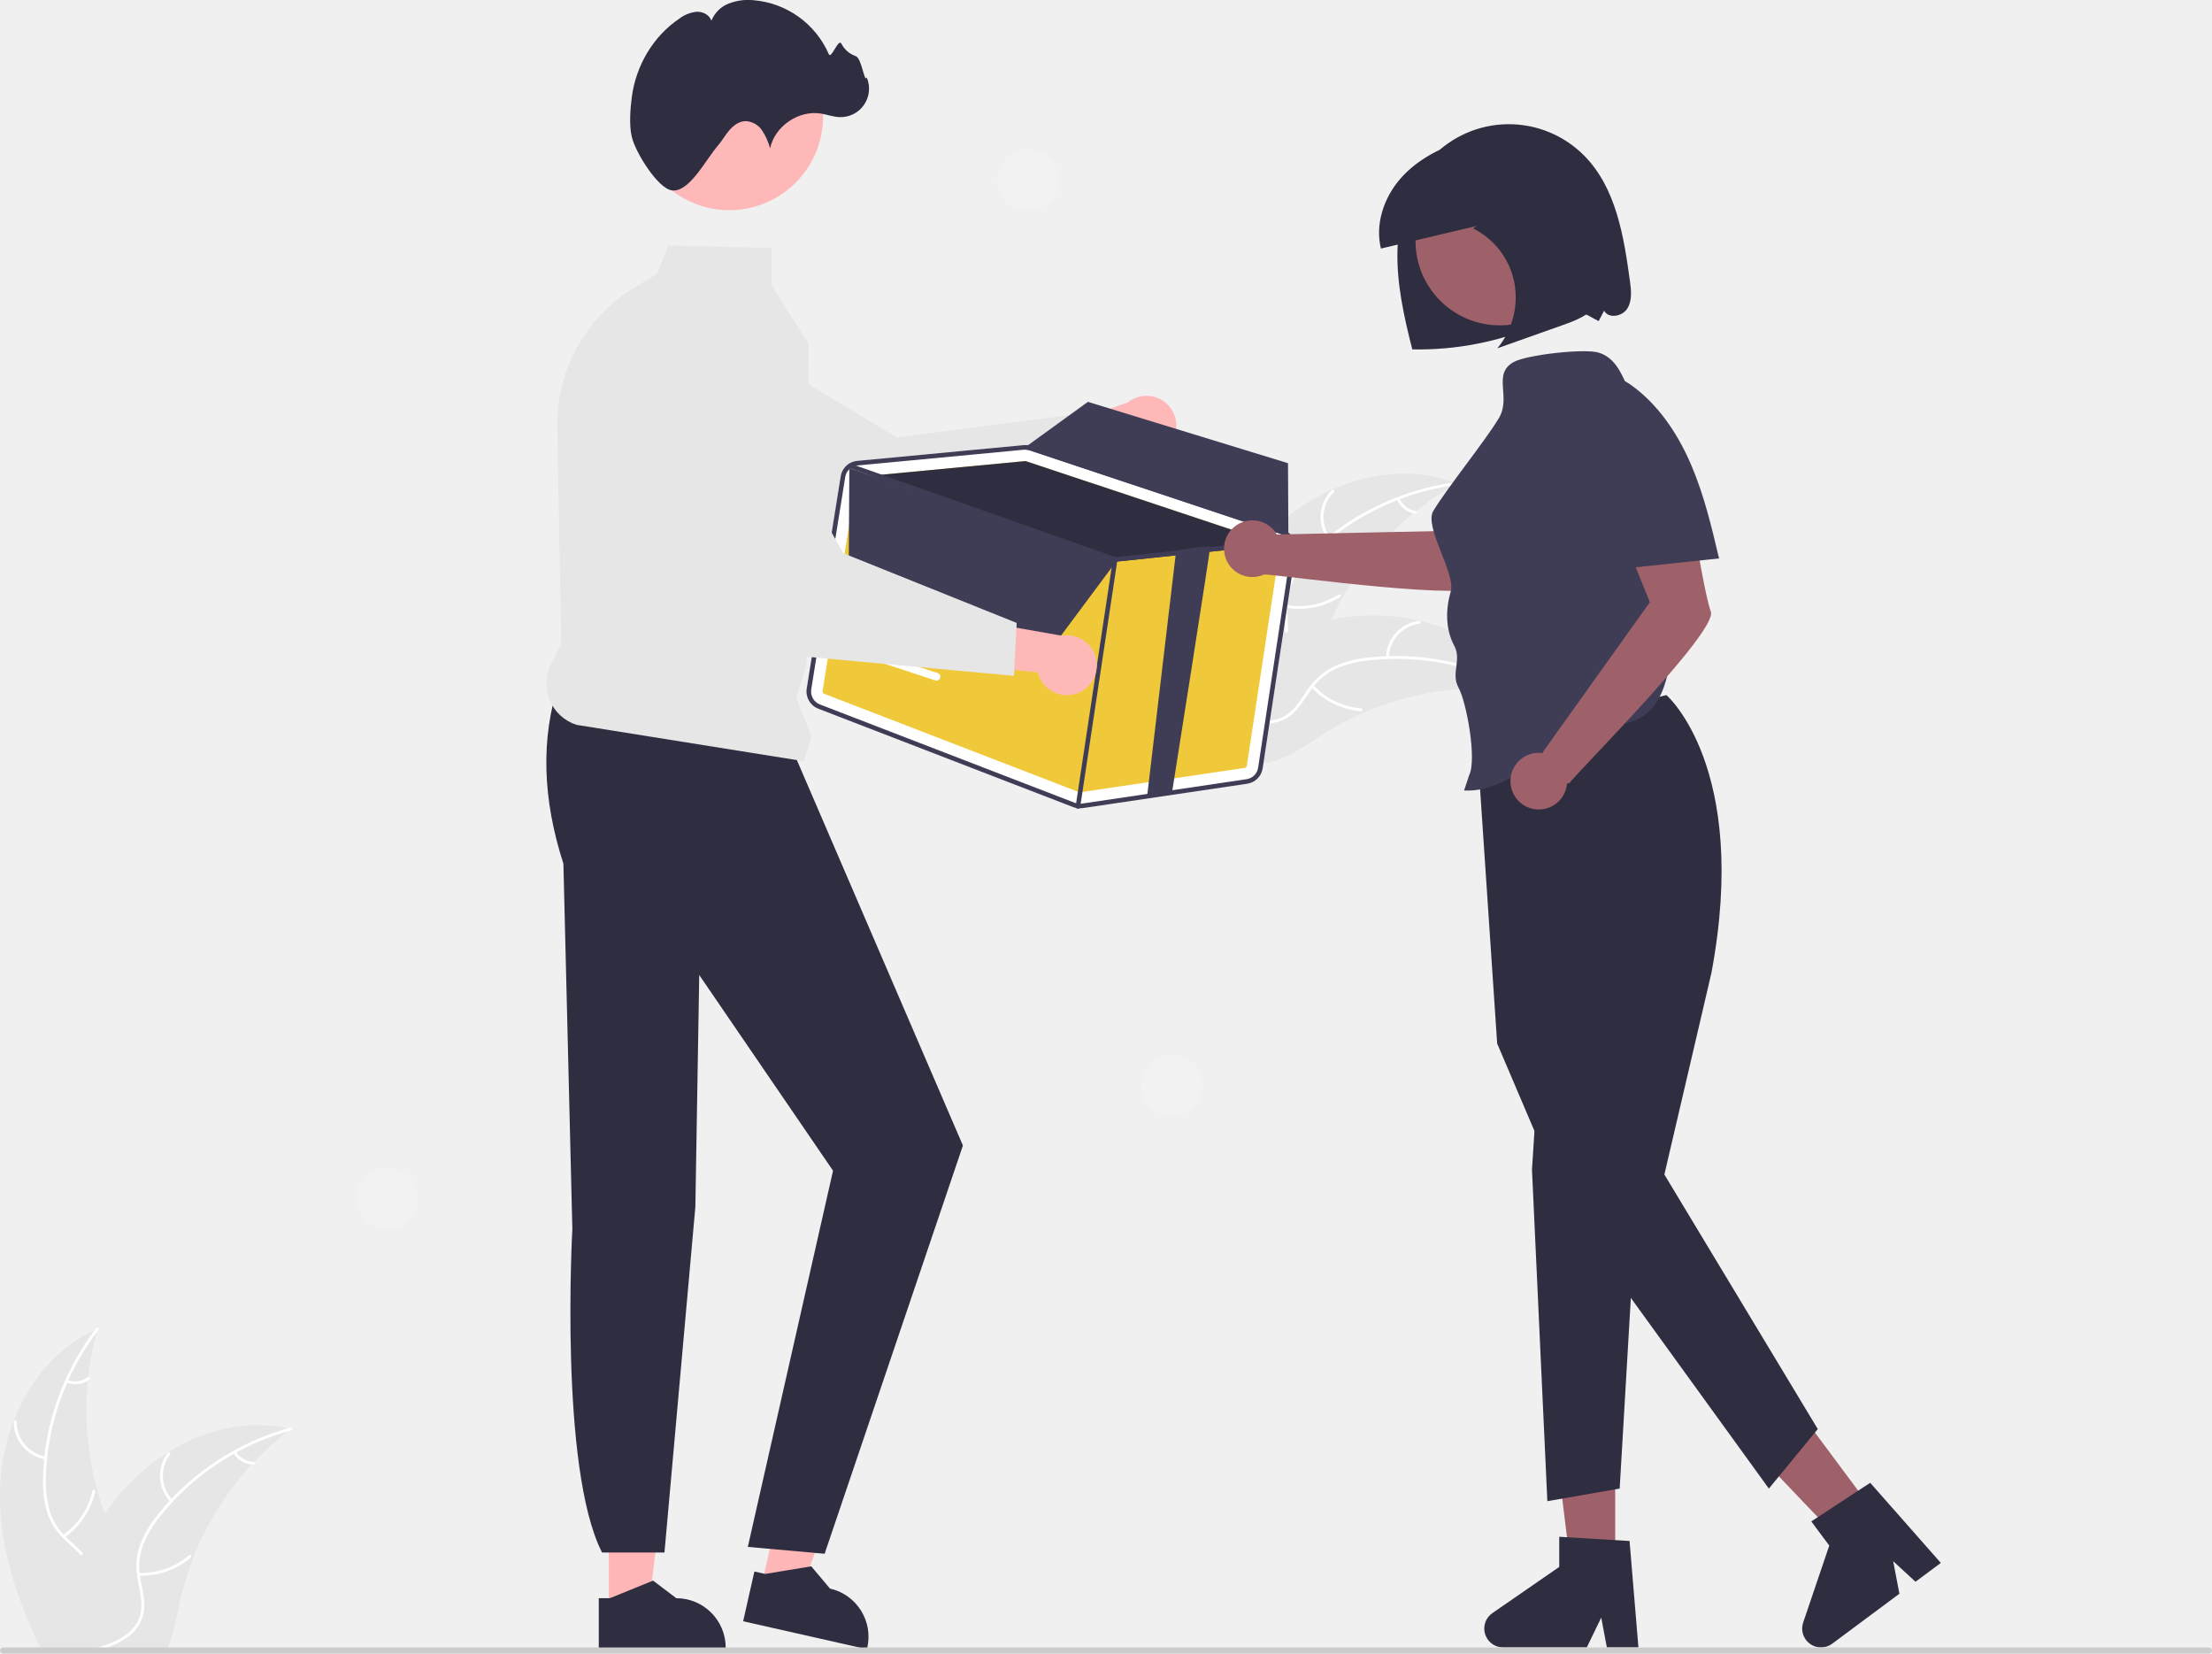
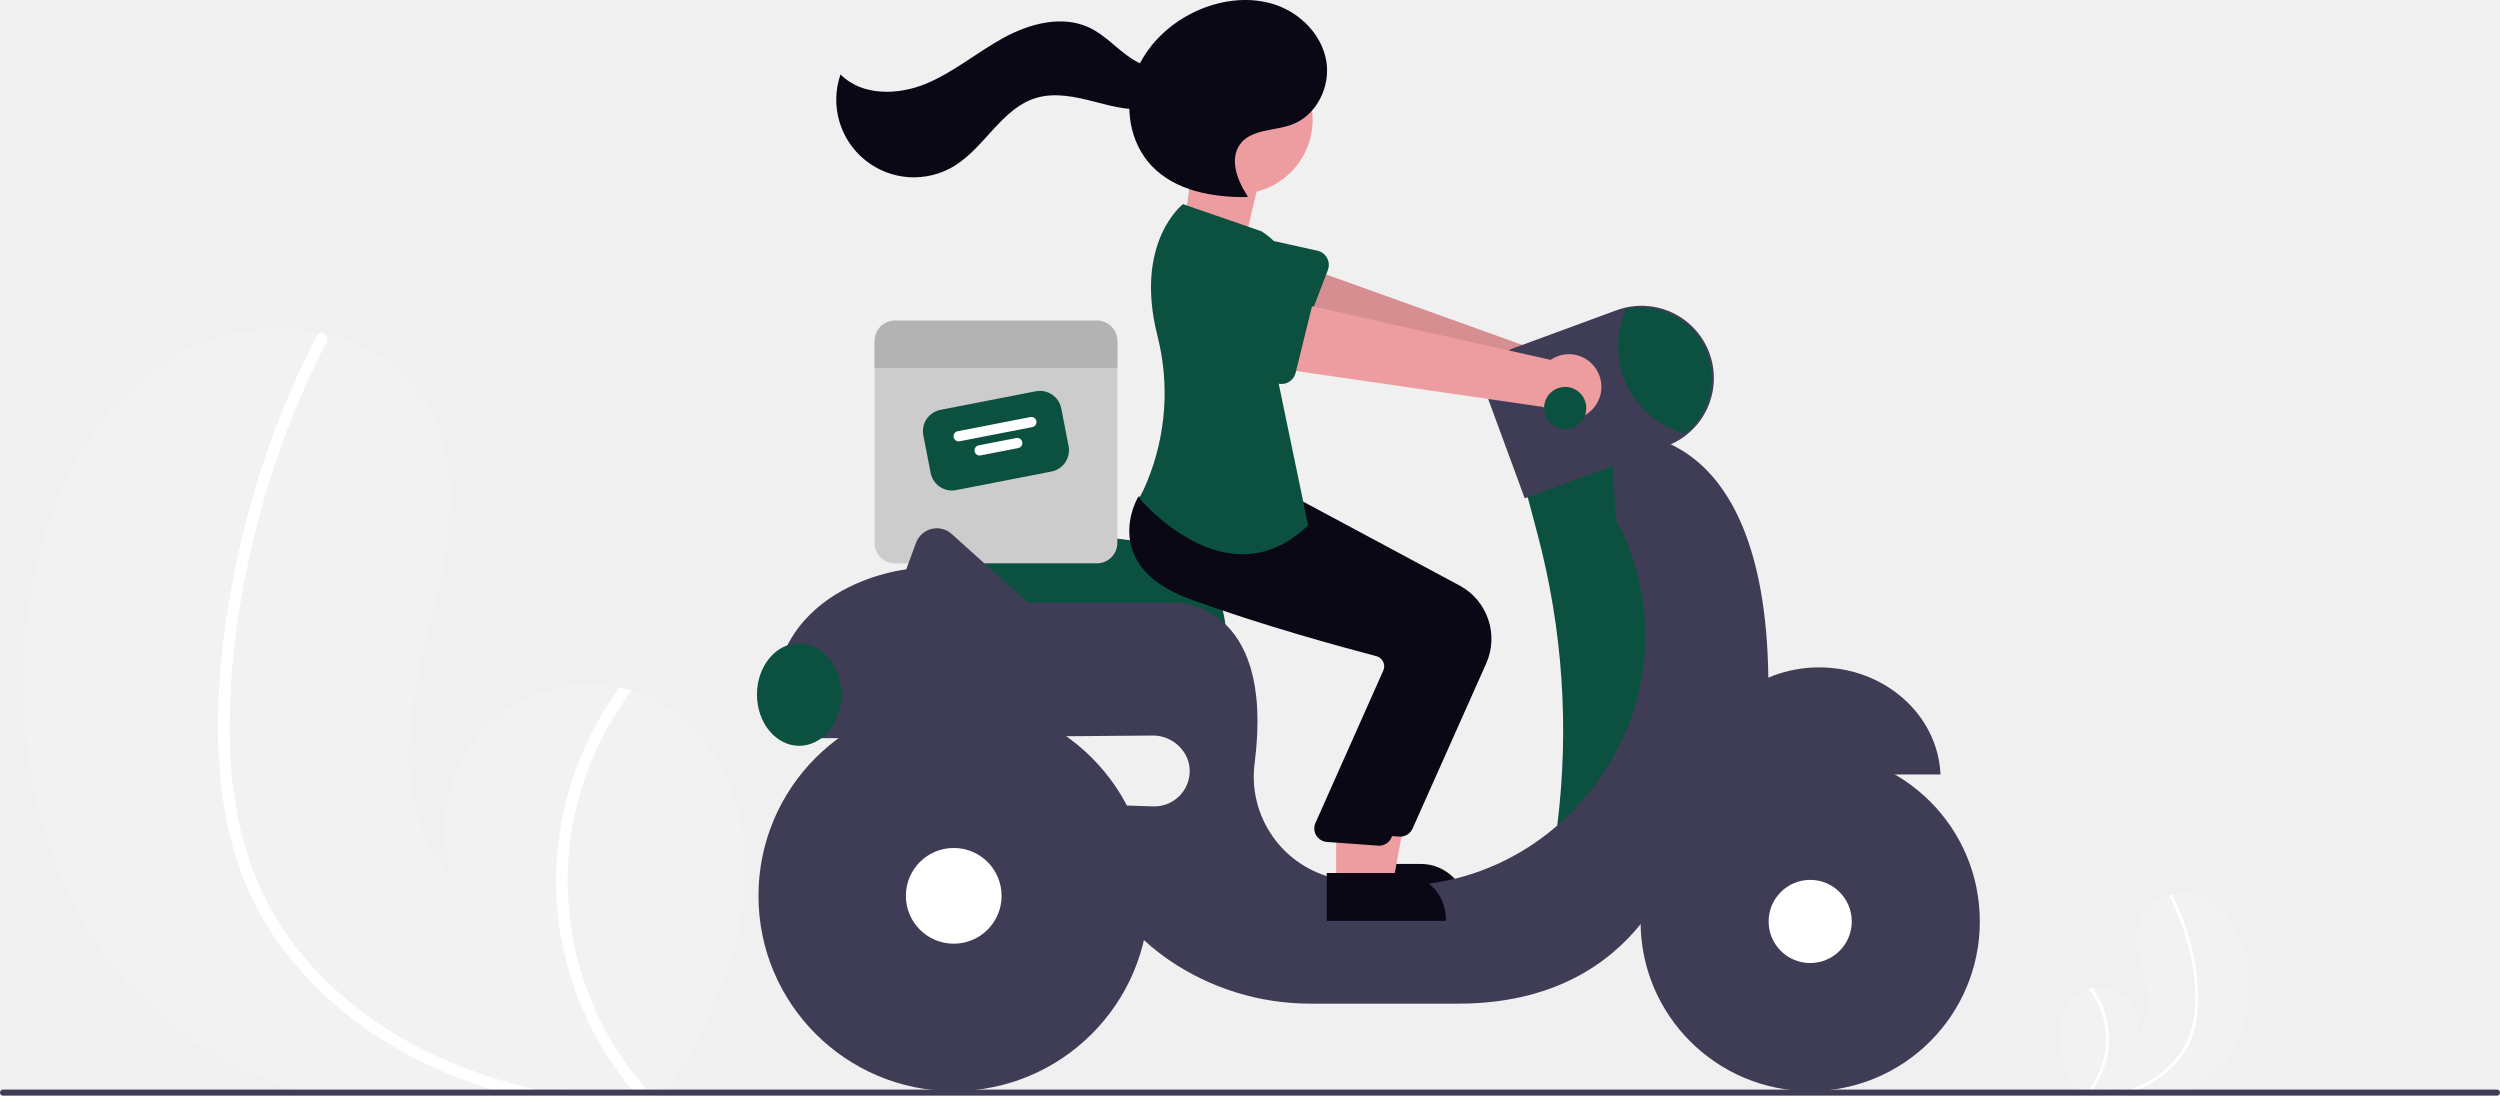
- <svg xmlns="http://www.w3.org/2000/svg" width="862.703" height="644.786" viewBox="0 0 862.703 644.786" role="img" artist="Katerina Limpitsouni" source="https://undraw.co/">
-   <polygon points="629.943 612.644 612.777 612.644 604.608 546.435 629.943 546.435 629.943 612.644" fill="#9e616a" />
-   <path d="M807.651,769.992H795.341l-2.197-11.622-5.628,11.622H754.867A7.339,7.339,0,0,1,750.697,756.614l26.072-18.007v-11.749l27.424,1.637Z" transform="translate(-168.6484 -127.607)" fill="#2f2e41" />
-   <polygon points="731.923 590.981 718.148 601.224 672.085 552.969 692.415 537.851 731.923 590.981" fill="#9e616a" />
-   <path d="M925.588,737.048,915.71,744.393l-8.698-8.015,2.419,12.684-26.199,19.482a7.339,7.339,0,0,1-11.33-8.247l10.177-30.007-7.011-9.428,22.983-15.051Z" transform="translate(-168.6484 -127.607)" fill="#2f2e41" />
-   <path d="M818.576,398.647s32.569,28.138,17.542,108.352l-18.345,78.597,59.829,99.256-19.077,23.208-77.78-107.433-28.185-66.114L744.652,416.843Z" transform="translate(-168.6484 -127.607)" fill="#2f2e41" />
-   <polygon points="599.447 425.746 597.488 456.084 603.483 585.365 631.692 580.452 637.083 488.406 599.447 425.746" fill="#2f2e41" />
-   <polygon points="237.445 628.211 252.796 628.21 260.098 569.001 237.443 569.002 237.445 628.211" fill="#ffb6b6" />
-   <path d="M402.178,750.806l4.321-0,16.869-6.86,9.041,6.859H432.41A19.266,19.266,0,0,1,451.675,770.07v.626l-49.497.002Z" transform="translate(-168.6484 -127.607)" fill="#2f2e41" />
-   <polygon points="296.932 618.538 311.905 621.918 332.071 565.772 309.972 560.782 296.932 618.538" fill="#ffb6b6" />
-   <path d="M462.865,740.393l4.215.952,17.966-2.976,7.308,8.682.001 0a19.266,19.266,0,0,1,14.549,23.036l-.138.611L458.484,759.797Z" transform="translate(-168.6484 -127.607)" fill="#2f2e41" />
-   <path d="M386.652,393.843c-7.197,21.706-6.436,45.268,1.73,70.556l3.491,142.378S386.671,700.146,403.454,733.002h24.34l12.051-134.751,1.513-90.446,52.182,76.306L460.305,730.799l29.957,2.678,53.934-159.191L477.652,419.843Z" transform="translate(-168.6484 -127.607)" fill="#2f2e41" />
-   <path d="M667.346,332.015c18.617-16.777,46.309-25.212,69.537-15.805a115.466,115.466,0,0,0-51.888,59.935c-3.698,9.838-6.786,21.166-15.882,26.433-5.659,3.278-12.7,3.438-19.046,1.856-6.346-1.582-12.162-4.754-17.899-7.894l-1.632-.037C637.864,372.537,648.729,348.791,667.346,332.015Z" transform="translate(-168.6484 -127.607)" fill="#e6e6e6" />
-   <path d="M736.753,316.719A98.692,98.692,0,0,0,681.847,342.65a42.5,42.5,0,0,0-8.345,10.377,24.376,24.376,0,0,0-2.818,12.516c.101,4.058.673,8.198-.214,12.21a14.925,14.925,0,0,1-7.425,9.689c-4.546,2.613-9.759,3.437-14.886,4.065-5.692.698-11.615,1.332-16.542,4.525-.597.387-1.162-.562-.566-.948,8.572-5.555,19.42-3.534,28.637-7.241,4.301-1.73,8.107-4.766,9.454-9.357,1.178-4.015.591-8.284.454-12.392a26.011,26.011,0,0,1,2.299-12.34,39.29,39.29,0,0,1,7.916-10.659,95.749,95.749,0,0,1,24.333-17.42A100.443,100.443,0,0,1,736.743,315.615c.703-.091.709,1.015.01,1.105Z" transform="translate(-168.6484 -127.607)" fill="#fff" />
-   <path d="M686.447,337.791a14.807,14.807,0,0,1,1.632-19.104c.506-.499,1.305.265.798.764a13.711,13.711,0,0,0-1.482,17.774c.415.577-.536,1.14-.948.566Z" transform="translate(-168.6484 -127.607)" fill="#fff" />
-   <path d="M670.362,363.491a28.539,28.539,0,0,0,20.394-4.083c.598-.385,1.164.564.566.948a29.685,29.685,0,0,1-21.23,4.206c-.701-.126-.427-1.197.27-1.071Z" transform="translate(-168.6484 -127.607)" fill="#fff" />
-   <path d="M714.447,321.948a8.381,8.381,0,0,0,6.269,4.894c.702.117.427,1.188-.27,1.071a9.392,9.392,0,0,1-6.947-5.399.571.571,0,0,1,.191-.757.555.555,0,0,1,.757.191Z" transform="translate(-168.6484 -127.607)" fill="#fff" />
-   <path d="M762.461,397.115c-.44-.061-.881-.122-1.328-.176a110.379,110.379,0,0,0-17.882-.908c-.462.007-.931.021-1.392.041a116.365,116.365,0,0,0-41.75,9.61,113.005,113.005,0,0,0-15.163,8.056c-6.688,4.234-13.602,9.358-21.078,11.085a19.386,19.386,0,0,1-2.362.421l-30.889-26.745c-.04-.096-.086-.185-.126-.282l-1.282-1.011c.239-.176.49-.353.729-.528.138-.102.283-.199.421-.301.094-.066.189-.133.27-.198.031-.022.063-.044.088-.059.081-.065.164-.117.239-.176q2.103-1.49,4.235-2.955c.006-.007.006-.007.019-.008a166.157,166.157,0,0,1,34.601-18.599c.367-.139.739-.285,1.12-.411a107.831,107.831,0,0,1,16.939-4.767,95.329,95.329,0,0,1,9.553-1.334,79.272,79.272,0,0,1,24.723,1.752c16.143,3.743,30.91,12.608,39.656,26.433C762.027,396.406,762.244,396.754,762.461,397.115Z" transform="translate(-168.6484 -127.607)" fill="#e6e6e6" />
-   <path d="M762.052,397.446a98.692,98.692,0,0,0-59.452-12.353A42.5,42.5,0,0,0,689.69,388.354a24.376,24.376,0,0,0-9.785,8.297c-2.363,3.301-4.398,6.951-7.522,9.62a14.925,14.925,0,0,1-11.761,3.266c-5.203-.651-9.862-3.132-14.333-5.717-4.965-2.87-10.076-5.93-15.932-6.347-.71-.051-.59-1.149.119-1.098,10.189.726,17.633,8.871,27.225,11.46,4.476,1.208,9.343,1.075,13.182-1.779,3.358-2.496,5.459-6.258,7.823-9.621a26.011,26.011,0,0,1,9.265-8.469,39.29,39.29,0,0,1,12.738-3.745,95.749,95.749,0,0,1,29.917.742,100.443,100.443,0,0,1,32.085,11.596c.616.351-.045,1.237-.657.888Z" transform="translate(-168.6484 -127.607)" fill="#fff" />
-   <path d="M709.199,383.983a14.807,14.807,0,0,1,12.805-14.271c.705-.093.883.997.177,1.091a13.711,13.711,0,0,0-11.884,13.299c-.016.711-1.114.588-1.098-.119Z" transform="translate(-168.6484 -127.607)" fill="#fff" />
-   <path d="M680.883,394.819a28.539,28.539,0,0,0,18.742,9.018c.709.053.59,1.151-.119,1.098a29.685,29.685,0,0,1-19.483-9.424c-.484-.523.38-1.212.861-.692Z" transform="translate(-168.6484 -127.607)" fill="#fff" />
-   <path d="M741.094,388.191a8.381,8.381,0,0,0,2.058,7.682c.49.516-.374,1.205-.861.692a9.392,9.392,0,0,1-2.296-8.493.571.571,0,0,1,.609-.49.555.555,0,0,1,.49.609Z" transform="translate(-168.6484 -127.607)" fill="#fff" />
-   <path d="M219.922,754.743c-1.45,5.44-5.26,9.97-9.86,13.27-.75.54-1.52,1.04-2.3,1.51-.24.14-.48.29-.73.42q-.405.24-.81.45h-21.63c-.39-.79-.77-1.59-1.15-2.38-9.27-19.48-15.78-40.5-14.67-61.91a79.254,79.254,0,0,1,5.17-24.25c5.94-15.47,16.78-28.86,31.69-35.6.37-.17.76-.34,1.14-.5-.12.43-.24.85-.36,1.28a110.785,110.785,0,0,0-3.38,17.59c-.06.46-.11.92-.15,1.39a116.054,116.054,0,0,0,3.72,42.69c.01.03.02.07.03.1q1.275,4.605,2.96,9.07c.88,2.35,1.83,4.67,2.87,6.95C216.802,734.393,222.622,744.593,219.922,754.743Z" transform="translate(-168.6484 -127.607)" fill="#e6e6e6" />
-   <path d="M207.042,646.203c-.21.28-.42.55-.63.83a98.129,98.129,0,0,0-11.12,18.76c-.16.33-.31.66-.44,1a97.814,97.814,0,0,0-7.82,29.24,1.49,1.49,0,0,0-.02.21c-.25,2.36-.4,4.74-.46,7.12a42.48,42.48,0,0,0,1.43,13.24,23.769,23.769,0,0,0,5.46,9.42c.25.27.5.54.77.8.2.21.42.42.63.62,2.02,1.93,4.23,3.72,6.13,5.79a21.432,21.432,0,0,1,2.35,3,14.904,14.904,0,0,1,1.6,12.1c-1.36,5.06-4.47,9.33-7.65,13.4-1.59,2.04-3.23,4.1-4.65,6.28-.52.78-1,1.57-1.44,2.38h-1.26c.42-.81.88-1.6,1.38-2.38,3.65-5.75,8.84-10.69,11.53-17.02,1.82-4.27,2.37-9.11.07-13.3a17.682,17.682,0,0,0-2.43-3.38c-1.83-2.07-4.02-3.84-6.01-5.71-.5-.47-.99-.95-1.46-1.45a24.964,24.964,0,0,1-5.64-8.9,39.23,39.23,0,0,1-1.94-13.13c0-2.84.15-5.7.43-8.54.03-.36.07-.73.11-1.1a100.767,100.767,0,0,1,19.67-49.23c.2-.28.41-.55.62-.82C206.682,644.873,207.472,645.653,207.042,646.203Z" transform="translate(-168.6484 -127.607)" fill="#fff" />
-   <path d="M186.365,696.678a14.807,14.807,0,0,1-12.354-14.663.553.553,0,0,1,1.105-.024,13.711,13.711,0,0,0,11.52,13.616c.701.114.427,1.185-.27,1.071Z" transform="translate(-168.6484 -127.607)" fill="#fff" />
-   <path d="M193.164,726.224a28.539,28.539,0,0,0,11.533-17.308c.151-.695,1.222-.424,1.071.27a29.685,29.685,0,0,1-12.038,17.986c-.585.406-1.148-.544-.566-.948Z" transform="translate(-168.6484 -127.607)" fill="#fff" />
-   <path d="M194.961,665.676a8.381,8.381,0,0,0,7.893-.972c.579-.414,1.142.538.566.948a9.392,9.392,0,0,1-8.73,1.094.571.571,0,0,1-.4-.671.555.555,0,0,1,.671-.4Z" transform="translate(-168.6484 -127.607)" fill="#fff" />
-   <path d="M282.062,684.873c-.35.27-.71.54-1.06.82a110.362,110.362,0,0,0-13.29,12c-.32.33-.64.67-.95,1.01l-.01.01a116.347,116.347,0,0,0-22.66,36.14l-.03.09c-.01.03-.02.05-.03.08a114.443,114.443,0,0,0-5.03,16.42c-1.22,5.46-2.22,11.31-4.13,16.57-.29.81-.61,1.61-.95,2.38h-44.46c.15-.79.31-1.59.47-2.38a160.302,160.302,0,0,1,10.54-33.7c.16-.36.32-.72.5-1.08a108.305,108.305,0,0,1,8.61-15.35.01.01,0,0,1,.01-.01,94.956,94.956,0,0,1,5.8-7.69,79.119,79.119,0,0,1,18.72-16.24c.04-.03.09-.05.13-.08,14.04-8.71,30.68-12.86,46.59-9.27h.01C281.252,684.683,281.652,684.773,282.062,684.873Z" transform="translate(-168.6484 -127.607)" fill="#e6e6e6" />
-   <path d="M282.012,685.403c-.34.09-.68.19-1.01.29a98.589,98.589,0,0,0-20.17,8.27c-.32.17-.64.35-.96.53a98.255,98.255,0,0,0-23.79,18.59.035.035,0,0,0-.01.02c-.08.08-.17.17-.24.25-1.6,1.72-3.14,3.51-4.6,5.35a42.769,42.769,0,0,0-6.82,11.43,23.674,23.674,0,0,0-1.31,10.81c.03.37.08.73.13,1.1.04.29.08.58.13.88.66,4.01,1.8,8.03,1.48,12.12a14.909,14.909,0,0,1-6.01,10.63,23.794,23.794,0,0,1-3.68,2.34,36.852,36.852,0,0,1-5.77,2.38h-3.93c.53-.15,1.05-.3,1.58-.45a48.212,48.212,0,0,0,5.53-1.93,26.912,26.912,0,0,0,3-1.48c4.02-2.31,7.37-5.85,8.07-10.58.61-4.14-.57-8.28-1.27-12.33-.12-.7-.23-1.39-.29-2.08a24.439,24.439,0,0,1,.85-10.46,39.062,39.062,0,0,1,6.36-11.66,83.355,83.355,0,0,1,5.48-6.55q.36-.405.75-.81a100.901,100.901,0,0,1,24.21-18.73h.01a99.288,99.288,0,0,1,21.1-8.74h.01c.33-.1.67-.2,1-.29C282.532,684.123,282.692,685.213,282.012,685.403Z" transform="translate(-168.6484 -127.607)" fill="#fff" />
-   <path d="M235.116,713.252a14.807,14.807,0,0,1-1.036-19.145c.432-.564,1.329.081.896.646A13.711,13.711,0,0,0,235.977,712.56c.491.514-.372,1.203-.861.692Z" transform="translate(-168.6484 -127.607)" fill="#fff" />
-   <path d="M222.755,740.937a28.539,28.539,0,0,0,19.629-6.876c.539-.464,1.231.397.692.861a29.685,29.685,0,0,1-20.441,7.113c-.712-.028-.589-1.126.119-1.098Z" transform="translate(-168.6484 -127.607)" fill="#fff" />
-   <path d="M260.644,693.674a8.381,8.381,0,0,0,6.888,3.977c.712.019.588,1.117-.119,1.098a9.392,9.392,0,0,1-7.629-4.382.571.571,0,0,1,.084-.776.555.555,0,0,1,.776.084Z" transform="translate(-168.6484 -127.607)" fill="#fff" />
-   <path d="M625.031,300.737a11.599,11.599,0,0,1-17.767.838l-37.8,16.44,3.682-21.102,35.331-12.377a11.662,11.662,0,0,1,16.554,16.201Z" transform="translate(-168.6484 -127.607)" fill="#ffb8b8" />
-   <path d="M599.806,307.325l-87.798,39.108-.188-.067-100.067-35.659a32.96,32.96,0,0,1-14.782-42.756h0a32.924,32.924,0,0,1,46.987-14.637l74.469,44.859,72.211-9.359Z" transform="translate(-168.6484 -127.607)" fill="#e6e6e6" />
-   <path d="M1031.352,771.203a1.187,1.187,0,0,1-1.19,1.19h-860.29a1.19,1.19,0,0,1,0-2.38h860.29A1.187,1.187,0,0,1,1031.352,771.203Z" transform="translate(-168.6484 -127.607)" fill="#ccc" />
-   <path d="M481.992,424.404l-88.506-14.157a16.893,16.893,0,0,1-9.956-23.646l4.014-8.028-1.559-84.347A62.482,62.482,0,0,1,416.322,239.572l8.631-5.161,4.362-11.077,40.22.981.117,14.527,14.404,22.968-0.0.095-.904,125.014-3.97,12.901,6.002,15.006Z" transform="translate(-168.6484 -127.607)" fill="#e6e6e6" />
-   <circle cx="284.459" cy="45.41" r="36.544" fill="#ffb8b8" />
-   <path d="M415.054,180.984c-1.09-4.592-.59-11.053.026-15.677,1.615-12.121,8.346-23.645,18.573-30.47a13.38,13.38,0,0,1,6.665-2.648c2.419-.101,5.042,1.194,5.785,3.499a11.993,11.993,0,0,1,6.766-6.709,21.136,21.136,0,0,1,9.631-1.297,35.197,35.197,0,0,1,29.363,20.989c.976,2.319,3.702-6.246,4.939-4.055a9.741,9.741,0,0,0,5.524,4.853c2.423.676,3.408,10.66,4.361,8.332a11.098,11.098,0,0,1-10.611,15.475c-2.466-.092-4.825-.999-7.262-1.39-8.715-1.396-17.96,4.923-19.823,13.551a23.987,23.987,0,0,0-3.156-7.021,8.119,8.119,0,0,0-6.513-3.579c-2.48.093-4.659,1.714-6.268,3.603s-2.817,4.093-4.438,5.972c-4.755,5.513-11.187,18.37-17.965,17.432C425.303,201.103,416.542,187.253,415.054,180.984Z" transform="translate(-168.6484 -127.607)" fill="#2f2e41" />
-   <path d="M674.012,342.148a7.133,7.133,0,0,0-4.807-7.854l-98.413-32.777a7.132,7.132,0,0,0-2.933-.337l-24.667,2.333-14.154,1.343-26.119,2.468a7.155,7.155,0,0,0-6.384,5.99l-13.261,82.838a7.186,7.186,0,0,0,4.484,7.796l99.44,38.384a6.947,6.947,0,0,0,1.446.388,7.136,7.136,0,0,0,2.176.016l64.255-9.523a7.121,7.121,0,0,0,6.023-5.999Z" transform="translate(-168.6484 -127.607)" fill="#fff" />
-   <path d="M490.013,398.11l99.44,38.382a.897.897,0,0,0,.457.054l64.247-9.522a.883.883,0,0,0,.755-.752l12.92-85.067a.905.905,0,0,0-.599-.982l-.662-.224-97.758-32.546a.678.678,0,0,0-.137-.033.887.887,0,0,0-.23-.012l-60.164,5.693-4.774.448a.903.903,0,0,0-.795.748l-13.259,82.834A.897.897,0,0,0,490.013,398.11Z" transform="translate(-168.6484 -127.607)" fill="#f0c93a" />
-   <path d="M508.282,313.102l60.164-5.693a.887.887,0,0,1,.23.012.678.678,0,0,1,.137.033l97.758,32.546-25.787,2.73-9.65,1.017-27.46,2.901a1.939,1.939,0,0,1-.241-.003c-.049-.015-.098-.029-.156-.045Z" transform="translate(-168.6484 -127.607)" fill="#2f2e41" />
-   <path d="M487.758,403.952l99.44,38.382a6.722,6.722,0,0,0,1.45.38,7.224,7.224,0,0,0,2.177.027l64.247-9.522a7.135,7.135,0,0,0,6.028-6.004l12.91-85.068a7.19,7.19,0,0,0-.418-3.717c-.065-.157-.131-.314-.207-.462a6.99,6.99,0,0,0-2.264-2.698,7.138,7.138,0,0,0-1.916-.977l-.117-.041-98.292-32.738a8.955,8.955,0,0,0-1.227-.298,7.086,7.086,0,0,0-1.715-.033l-24.663,2.325-14.153,1.35L502.917,307.326a7.092,7.092,0,0,0-3.019.997,1.329,1.329,0,0,0-.202.121,1.192,1.192,0,0,0-.13.098,7.148,7.148,0,0,0-3.027,4.764l-13.27,82.843A7.194,7.194,0,0,0,487.758,403.952Zm10.542-90.357a5.3,5.3,0,0,1,1.27-2.671,4.651,4.651,0,0,1,.676-.659,5.317,5.317,0,0,1,2.324-1.084,4.059,4.059,0,0,1,.509-.072l43.985-4.155,20.965-1.995c.142-.017.273-.014.404-.022a5.007,5.007,0,0,1,.948.07,4.145,4.145,0,0,1,.845.201l98.408,32.779c.078.028.146.054.223.082a5.218,5.218,0,0,1,2.273,1.654,5.259,5.259,0,0,1,1.121,4.145l-12.921,85.077a5.349,5.349,0,0,1-4.509,4.502l-64.257,9.521a5.413,5.413,0,0,1-2.723-.31l-99.441-38.372a5.402,5.402,0,0,1-3.359-5.846Z" transform="translate(-168.6484 -127.607)" fill="#3f3d56" />
-   <path d="M499.352,308.994a.877.877,0,0,1,.268-.386,1.051,1.051,0,0,1,.129-.088c.042-.016.084-.042.126-.058a.873.873,0,0,1,.624-.011l2.07.73,101.116,35.669,23.665-2.5,13.243-1.397,28.029-2.967,2.506-.263.487-.054a.904.904,0,0,1,.952.654.739.739,0,0,1,.026.143.893.893,0,0,1-.55.922.988.988,0,0,1-.248.067l-3.409.357-27.603,2.918-9.65,1.017-27.46,2.901a1.939,1.939,0,0,1-.241-.003c-.049-.015-.098-.029-.156-.045L500.245,310.265l-.35-.124a.67.67,0,0,1-.219-.121A.91.91,0,0,1,499.352,308.994Z" transform="translate(-168.6484 -127.607)" fill="#3f3d56" />
-   <path d="M588.919,442.975a.894.894,0,0,1-.743-1.016l14.517-96.334a.894.894,0,0,1,1.017-.751l.008.001a.894.894,0,0,1,.743,1.016l-14.517,96.334a.894.894,0,0,1-1.017.751Z" transform="translate(-168.6484 -127.607)" fill="#3f3d56" />
-   <path d="M625.716,436.863l-9.655,1.019,11.293-95.535s12.895-2.335,13.24-1.398C640.806,341.508,625.808,436.251,625.716,436.863Z" transform="translate(-168.6484 -127.607)" fill="#3f3d56" />
-   <polygon points="331.25 182.533 330.99 226.1 408.116 255.488 435.813 218.284 331.25 182.533" fill="#3f3d56" />
-   <path d="M671.131,337.725a5.301,5.301,0,0,0-2.497-1.737l-98.406-32.778a5.106,5.106,0,0,0-.848-.207,5.009,5.009,0,0,0-.951-.071l.16-.997.985-.713,23.368-16.919,78.041,23.917.135,27.052Z" transform="translate(-168.6484 -127.607)" fill="#3f3d56" />
-   <path d="M503.829,380.08a1.513,1.513,0,0,1,.326.068l30.194,9.917a1.5,1.5,0,0,1-.936,2.851l-30.194-9.917a1.5,1.5,0,0,1,.61-2.919Z" transform="translate(-168.6484 -127.607)" fill="#fff" />
-   <circle cx="457.003" cy="423.236" r="12" fill="#f2f2f2" />
-   <circle cx="151.003" cy="467.236" r="12" fill="#f2f2f2" />
-   <circle cx="401.003" cy="70.236" r="12" fill="#f2f2f2" />
-   <path d="M589.34,397.729A11.599,11.599,0,0,1,573.433,389.771L532.421,385.628l13.53-16.606,36.871,6.481a11.662,11.662,0,0,1,6.518,22.226Z" transform="translate(-168.6484 -127.607)" fill="#ffb8b8" />
-   <path d="M564.115,391.141l-95.708-8.818-.131-.151L398.425,302.135a32.96,32.96,0,0,1,8.013-44.523h0a32.924,32.924,0,0,1,48.144,10.209l43.022,75.544,67.565,27.147Z" transform="translate(-168.6484 -127.607)" fill="#e6e6e6" />
-   <path d="M804.339,237.224c-2.377-17.434-5.358-36.152-17.654-48.737a41.35,41.35,0,0,0-59.744.618c-8.951,9.549-12.904,22.957-13.265,36.04s2.552,26.021,5.784,38.703a119.29,119.29,0,0,0,49.786-9.799c3.926-1.704,7.789-3.631,11.937-4.686,4.148-1.056,7.105,1.601,10.963,3.453l2.118-4.055c1.734,3.227,7.102,2.27,9.05-.832C805.26,244.826,804.834,240.853,804.339,237.224Z" transform="translate(-168.6484 -127.607)" fill="#2f2e41" />
-   <path d="M736.532,334.532l-69.876,1.494a11.055,11.055,0,1,0-4.94,15.574c9.268.527,81.772,10.817,86.097,4.185,4.39-6.731,27.824-30.486,27.824-30.486l-18.013-25.644Z" transform="translate(-168.6484 -127.607)" fill="#9e616a" />
-   <circle cx="584.911" cy="94.035" r="32.83" fill="#9e616a" />
-   <path d="M599.361,299.184" transform="translate(-168.6484 -127.607)" fill="#f0c93a" />
-   <path d="M806.142,284.811c-3.869-7.7-5.749-17.212-13.997-19.708-5.57-1.686-28.097.84-33.173,3.686-8.444,4.733-.792,13.602-5.773,21.902-5.415,9.023-20.132,27.13-25.547,36.152-3.723,6.203,8.817,24.409,6.804,31.358-2.013,6.948-2.11,14.747,1.32,21.117,3.069,5.701-1.371,10.745,1.715,16.437,3.21,5.92,7.148,28.053,4.161,34.088l-2,6c19.847,1.166,36.535-22.544,56.258-25.042,4.899-.62,9.986-1.431,14.023-4.274,5.946-4.189,8.297-11.789,9.766-18.913A159.326,159.326,0,0,0,806.142,284.811Z" transform="translate(-168.6484 -127.607)" fill="#3f3d56" />
-   <path d="M835.898,366.112c-2.764-7.546-7.769-40.537-7.769-40.537l-31.324-.918,15.314,37.772-41.79,58.503s.077.129.218.358a11.052,11.052,0,1,0,9.27,11.745.763.763,0,0,0,.958-.164C785.425,427.035,838.662,373.658,835.898,366.112Z" transform="translate(-168.6484 -127.607)" fill="#9e616a" />
-   <path d="M839.083,345.277c-2.875-12.135-5.772-24.335-10.619-35.826s-11.787-22.343-21.547-30.105c-3.12-2.482-6.609-4.672-10.521-5.444-3.911-.772-8.32.092-11.067,2.981-4.396,4.624-3.073,12.045-1.461,18.218Q791,322.402,798.131,349.703q20.594-2.183,41.188-4.366Z" transform="translate(-168.6484 -127.607)" fill="#3f3d56" />
-   <path d="M793.787,226.196c-1.209-7.942-2.472-15.95-5.312-23.429-2.84-7.478-7.419-14.482-13.986-18.719-10.399-6.707-23.862-5.414-35.521-1.555-9.016,2.984-17.818,7.519-24.176,14.809-6.358,7.291-9.93,17.694-7.564,27.227q18.655-4.407,37.309-8.815l-1.361.962a30.038,30.038,0,0,1,16.031,20.893,31.122,31.122,0,0,1-6.566,25.848q12.722-4.513,25.445-9.026c5.235-1.857,10.838-3.997,13.943-8.76C795.627,240.107,794.791,232.787,793.787,226.196Z" transform="translate(-168.6484 -127.607)" fill="#2f2e41" />
+ <svg xmlns="http://www.w3.org/2000/svg" width="800" height="350.599" viewBox="0 0 800 350.599" role="img" artist="Katerina Limpitsouni" source="https://undraw.co/">
+   <g transform="translate(-546 -359.521)">
+     <path d="M632.444,555.588h23.3a14.848,14.848,0,0,1,14.848,14.848v.482H632.444Z" transform="translate(344.865 80.392)" fill="#090814" />
+     <path d="M-.017,3.729,21.5,7.117,17.3,24.838-2.119,19.5Z" transform="translate(927.256 410.999)" fill="#ed9da0" />
+     <path d="M423.769,561.333c-2.75,21.549-12.864,41.264-23.653,60.256-.357.647-.724,1.284-1.1,1.93H286.881c-2.268-.589-4.507-1.235-6.736-1.93a122.584,122.584,0,0,1-35.406-17.419c-41.255-29.723-57.129-85.887-49.959-136.212,4.458-31.267,18.181-63.189,44.9-80.029,14.109-8.907,32.232-11.8,48.473-8.492.425.077.85.174,1.284.26,13.973,3.146,26.422,10.963,33.506,23.556,12.738,22.63,5.153,50.663-1.11,75.85-6.244,25.187-9.631,55.334,8.492,73.911-5.983-17.612-.077-38.62,14.215-50.528,10.8-8.984,25.833-12.352,39.546-9.563,1.312.28,2.606.6,3.879.984a43.04,43.04,0,0,1,8.849,3.706C418.191,509.55,426.847,537.043,423.769,561.333Z" transform="translate(360.234 86.601)" fill="#f2f2f2" />
+     <path d="M359.542,621.635c3.107.724,6.224,1.361,9.36,1.93H351.947c-2.22-.6-4.43-1.235-6.62-1.93q-7.223-2.258-14.225-5.182c-18.721-7.855-35.966-19.648-49.013-35.339a99.756,99.756,0,0,1-15.46-25.255,114.7,114.7,0,0,1-7.913-32.318c-2.365-22.774.048-46.176,4.555-68.545a286.081,286.081,0,0,1,22.35-67.04q1.838-3.836,3.8-7.624a1.488,1.488,0,0,1,.994-.849,1.715,1.715,0,0,1,1.284.26,2.033,2.033,0,0,1,.8,2.683,282.789,282.789,0,0,0-23.72,64.617c-5.134,21.877-8.048,44.767-7.054,67.262.946,21.018,6.437,41.689,18.9,58.876C292,588.873,307.71,601.244,325.09,609.669a163.212,163.212,0,0,0,34.451,11.966Z" transform="translate(357.971 86.554)" fill="#fff" />
+     <path d="M400.674,627.68h-5c-.56-.637-1.1-1.284-1.631-1.93a106.548,106.548,0,0,1-22.427-47.923,103.965,103.965,0,0,1,8.965-64.7,106.381,106.381,0,0,1,9.689-16.039c1.312.28,2.606.6,3.879.984a100.568,100.568,0,0,0,4.8,127.681C399.506,626.4,400.086,627.043,400.674,627.68Z" transform="translate(354.049 82.439)" fill="#fff" />
+     <path d="M868.424,613.655c.726,5.687,3.4,10.89,6.242,15.9.094.171.191.339.29.509h29.595c.6-.155,1.189-.326,1.778-.509a32.348,32.348,0,0,0,9.345-4.6c10.888-7.844,15.077-22.667,13.185-35.949-1.177-8.252-4.8-16.677-11.85-21.121a17.792,17.792,0,0,0-12.793-2.241c-.112.02-.224.046-.339.069a13.2,13.2,0,0,0-8.843,6.217c-3.362,5.972-1.36,13.371.293,20.018s2.542,14.6-2.241,19.506A12.2,12.2,0,0,0,878.9,595.6c-.346.074-.688.158-1.024.26a11.355,11.355,0,0,0-2.336.978C869.9,599.988,867.611,607.244,868.424,613.655Z" transform="translate(336.616 80.053)" fill="#f2f2f2" />
+     <path d="M886.524,629.57q-1.23.286-2.47.509h4.475c.586-.158,1.169-.326,1.747-.509q1.906-.6,3.754-1.368a33.677,33.677,0,0,0,12.936-9.327,26.326,26.326,0,0,0,4.08-6.665,30.27,30.27,0,0,0,2.088-8.529,60.663,60.663,0,0,0-1.2-18.09,75.5,75.5,0,0,0-5.9-17.693q-.485-1.012-1-2.012a.392.392,0,0,0-.262-.224.452.452,0,0,0-.339.069.536.536,0,0,0-.211.708,74.633,74.633,0,0,1,6.26,17.054,65.643,65.643,0,0,1,1.862,17.752,28.324,28.324,0,0,1-4.987,15.538,31.348,31.348,0,0,1-11.736,9.63,43.069,43.069,0,0,1-9.092,3.158Z" transform="translate(336.063 80.04)" fill="#fff" />
+     <path d="M876.437,631.165h1.319c.148-.168.29-.339.43-.509a28.121,28.121,0,0,0,5.919-12.648,27.439,27.439,0,0,0-2.366-17.077,28.076,28.076,0,0,0-2.557-4.233c-.346.074-.688.158-1.024.26a26.542,26.542,0,0,1-1.266,33.7C876.745,630.826,876.592,631,876.437,631.165Z" transform="translate(336.33 78.954)" fill="#fff" />
+     <path d="M588.616,478.741H495.993l-.982-28.478a8.55,8.55,0,0,1,9.583-8.78l53.9,6.6h.007a30.2,30.2,0,0,1,30.115,30.176Z" transform="translate(349.673 84.386)" fill="#0C513F" />
+     <path d="M546.652,375.414h-64.6a6.54,6.54,0,0,0-6.542,6.542v64.6a6.54,6.54,0,0,0,6.542,6.542h64.6a6.54,6.54,0,0,0,6.542-6.542v-64.6a6.54,6.54,0,0,0-6.542-6.542Z" transform="translate(350.355 86.695)" fill="#ccc" />
+     <path d="M532.664,424.535l-30.5,5.94a6.958,6.958,0,0,1-8.151-5.494l-2.345-12.04a6.958,6.958,0,0,1,5.494-8.151l30.5-5.94a6.958,6.958,0,0,1,8.151,5.494l2.345,12.04A6.958,6.958,0,0,1,532.664,424.535Z" transform="translate(349.794 85.88)" fill="#0C513F" />
+     <path d="M526.917,410.614l-23.277,4.533a1.635,1.635,0,0,1-.625-3.211l23.277-4.533a1.635,1.635,0,1,1,.625,3.211Z" transform="translate(349.439 85.577)" fill="#fff" />
+     <path d="M522.635,417.57l-12.04,2.345a1.635,1.635,0,1,1-.625-3.211l12.04-2.345a1.635,1.635,0,1,1,.625,3.211Z" transform="translate(349.196 85.334)" fill="#fff" />
+     <path d="M553.194,381.956v8.586H475.51v-8.586a6.54,6.54,0,0,1,6.542-6.542h64.6a6.54,6.54,0,0,1,6.542,6.542Z" transform="translate(350.355 86.695)" fill="#b3b3b3" />
+     <path d="M712.865,392.5a10.367,10.367,0,0,0-14.662-6.142L609.329,354.47l-3.914,22.2,88.592,24.362a10.423,10.423,0,0,0,18.859-8.536Z" transform="translate(345.811 87.428)" fill="#ed9da0" />
+     <path d="M712.865,392.5a10.367,10.367,0,0,0-14.662-6.142L609.329,354.47l-3.914,22.2,88.592,24.362a10.423,10.423,0,0,0,18.859-8.536Z" transform="translate(345.811 87.428)" opacity="0.101" />
+     <path d="M624.234,358.222l-8.392,21.925a4.648,4.648,0,0,1-6.621,2.389l-20.4-11.48a12.909,12.909,0,1,1,9.3-24.085l22.776,5.052a4.648,4.648,0,0,1,3.333,6.2Z" transform="translate(346.68 87.721)" fill="#0C513F" />
+     <path d="M722.855,414.914,691.01,429.39l4.181,15.74A244.859,244.859,0,0,1,701.5,538.4h0l23.284,4.863,19.3-49.216-6.755-55.971Z" transform="translate(342.816 85.313)" fill="#0C513F" />
+     <path d="M787.353,490.414c-20.924,0-37.975,15.211-38.8,34.258h77.6C825.328,505.625,808.277,490.414,787.353,490.414Z" transform="translate(340.803 82.672)" fill="#3f3d56" />
+     <path d="M760.333,490.979c-1.089-85.982-50.057-78.071-50.057-78.071s.916,26.763,1.356,27.6c31.2,59.039-20.295,128.255-85.848,115.521q-1.854-.36-3.562-.731a33.372,33.372,0,0,1-26.213-37.407c6.457-51.856-25.661-50.938-25.661-50.938H523.385L499,445a7.09,7.09,0,0,0-11.4,2.819l-3.138,8.516S438.141,461.159,442,506.514h14.321a28.932,28.932,0,0,0,.155,3.86l106.877-.869c6.265-.051,11.795,5.025,11.82,11.29a11.342,11.342,0,0,1-11.72,11.383l-17.231-.575c-5.308,23.643,7.72,39.566,22.075,49.578A80.24,80.24,0,0,0,614.25,595.3h46.81c60.8,0,71.411-51.146,71.411-51.146C764.318,530.64,760.333,490.979,760.333,490.979Z" transform="translate(351.535 85.39)" fill="#3f3d56" />
+     <circle cx="54.282" cy="54.282" r="54.282" transform="translate(1070.979 600.107)" fill="#3f3d56" />
+     <circle cx="13.304" cy="13.304" r="13.304" transform="translate(1111.957 641.086)" fill="#fff" />
+     <circle cx="62.485" cy="62.485" r="62.485" transform="translate(788.711 583.702)" fill="#3f3d56" />
+     <circle cx="15.315" cy="15.315" r="15.315" transform="translate(835.881 630.872)" fill="#fff" />
+     <path d="M690.659,432.116,679.2,400.994a13.161,13.161,0,0,1,7.8-16.9L719.854,372a23.158,23.158,0,1,1,16,43.463Z" transform="translate(343.258 86.865)" fill="#3f3d56" />
+     <path d="M752.06,393.752a22.726,22.726,0,0,1-8.492,17.7,28.939,28.939,0,0,1-19.01-39.855,22.683,22.683,0,0,1,27.5,22.157Z" transform="translate(341.732 86.847)" fill="#0C513F" />
+     <ellipse cx="13.51" cy="16.405" rx="13.51" ry="16.405" transform="translate(788.229 565.366)" fill="#0C513F" />
+     <path d="M450.071,290.893H461.9l5.629-30.685H450.069Z" transform="translate(530.256 348.951)" fill="#ed9da0" />
+     <path d="M646.9,542.49q-.207,0-.415-.02l-16.373-1.192a4.343,4.343,0,0,1-3.676-5.818l21.912-49.23a3.376,3.376,0,0,0-.189-2.7,3.33,3.33,0,0,0-2.134-1.7c-10.3-2.693-36.74-9.865-59.625-18.256-9.8-3.6-15.98-8.791-18.354-15.442-3.13-8.769,1.5-16.766,1.7-17.1l.155-.263,21.534,1.957,23.345,1.986,51.159,27.433a19.383,19.383,0,0,1,8.51,24.882l-23.586,52.89A4.34,4.34,0,0,1,646.9,542.49Z" transform="translate(347.156 84.759)" fill="#090814" />
+     <circle cx="23.702" cy="23.702" r="23.702" transform="translate(918.636 374.151)" fill="#ed9da0" />
+     <path d="M443.071,293.893H454.9l5.629-30.685H443.069Z" transform="translate(530.501 348.846)" fill="#ed9da0" />
+     <path d="M625.444,558.588h23.3a14.848,14.848,0,0,1,14.848,14.849v.482H625.444Z" transform="translate(345.11 80.288)" fill="#090814" />
+     <path d="M639.9,545.49q-.207,0-.415-.02l-16.373-1.192a4.342,4.342,0,0,1-3.676-5.818l21.912-49.23a3.376,3.376,0,0,0-.19-2.7,3.33,3.33,0,0,0-2.134-1.7c-10.3-2.693-36.74-9.865-59.625-18.256-9.8-3.6-15.98-8.791-18.354-15.442-3.13-8.769,1.5-16.766,1.7-17.1l.155-.263,21.534,1.957,23.345,1.986,51.159,27.433a19.383,19.383,0,0,1,8.51,24.882l-23.586,52.89A4.34,4.34,0,0,1,639.9,545.49Z" transform="translate(347.401 84.654)" fill="#090814" />
+     <path d="M602.363,345.479l-25.09-8.685s-15.751,12.1-8.184,42.122a74.318,74.318,0,0,1-3.281,46.63,48.053,48.053,0,0,1-2.527,5.338s27.985,33.776,54.041,8.685l-10.133-48.733S623.111,358.507,602.363,345.479Z" transform="translate(347.285 88.046)" fill="#0C513F" />
+     <path d="M597.881,330.424c-3.373-5.049-6.036-12.051-2.321-16.855,3.666-4.742,10.9-4.044,16.512-6.142,7.821-2.923,12.356-12.11,10.942-20.338s-8.02-15.049-15.888-17.84-16.741-1.883-24.447,1.331c-9.485,3.956-17.622,11.609-21.034,21.3s-1.588,21.335,5.49,28.786c7.589,7.989,19.5,10.118,30.517,9.989" transform="translate(347.4 91.936)" fill="#090814" />
+     <path d="M572.434,287.6c-4.251,3.46-10.736,1.923-15.3-1.114s-8.265-7.361-13.2-9.742c-8.7-4.2-19.227-1.407-27.7,3.243s-15.98,11.074-24.928,14.722-20.366,3.829-27.141-3.061a24.832,24.832,0,0,0,36.391,29.309c9.8-5.972,15.219-18.493,26.216-21.789,6.085-1.824,12.619-.355,18.769,1.236s12.563,3.31,18.769,1.956,12.012-6.932,11.222-13.235Z" transform="translate(350.799 91.687)" fill="#090814" />
+     <path d="M711.6,391.972a10.367,10.367,0,0,0-15.308-4.286l-92.13-20.678-1.145,22.516,90.921,13.245a10.423,10.423,0,0,0,17.662-10.8Z" transform="translate(345.894 86.989)" fill="#ed9da0" />
+     <path d="M619.374,368.849l-5.623,22.793a4.648,4.648,0,0,1-6.275,3.188l-21.657-8.876a12.909,12.909,0,1,1,6.258-25.049l23.226,2.2a4.649,4.649,0,0,1,4.073,5.741Z" transform="translate(346.838 87.216)" fill="#0C513F" />
+     <circle cx="6.755" cy="6.755" r="6.755" transform="translate(1040.099 483.34)" fill="#0C513F" />
+     <path d="M985.5,631.38a.968.968,0,0,1-.965.965H186.465a.965.965,0,0,1,0-1.93h798.07A.968.968,0,0,1,985.5,631.38Z" transform="translate(360.5 77.775)" fill="#3f3d56" />
+   </g>
</svg>
